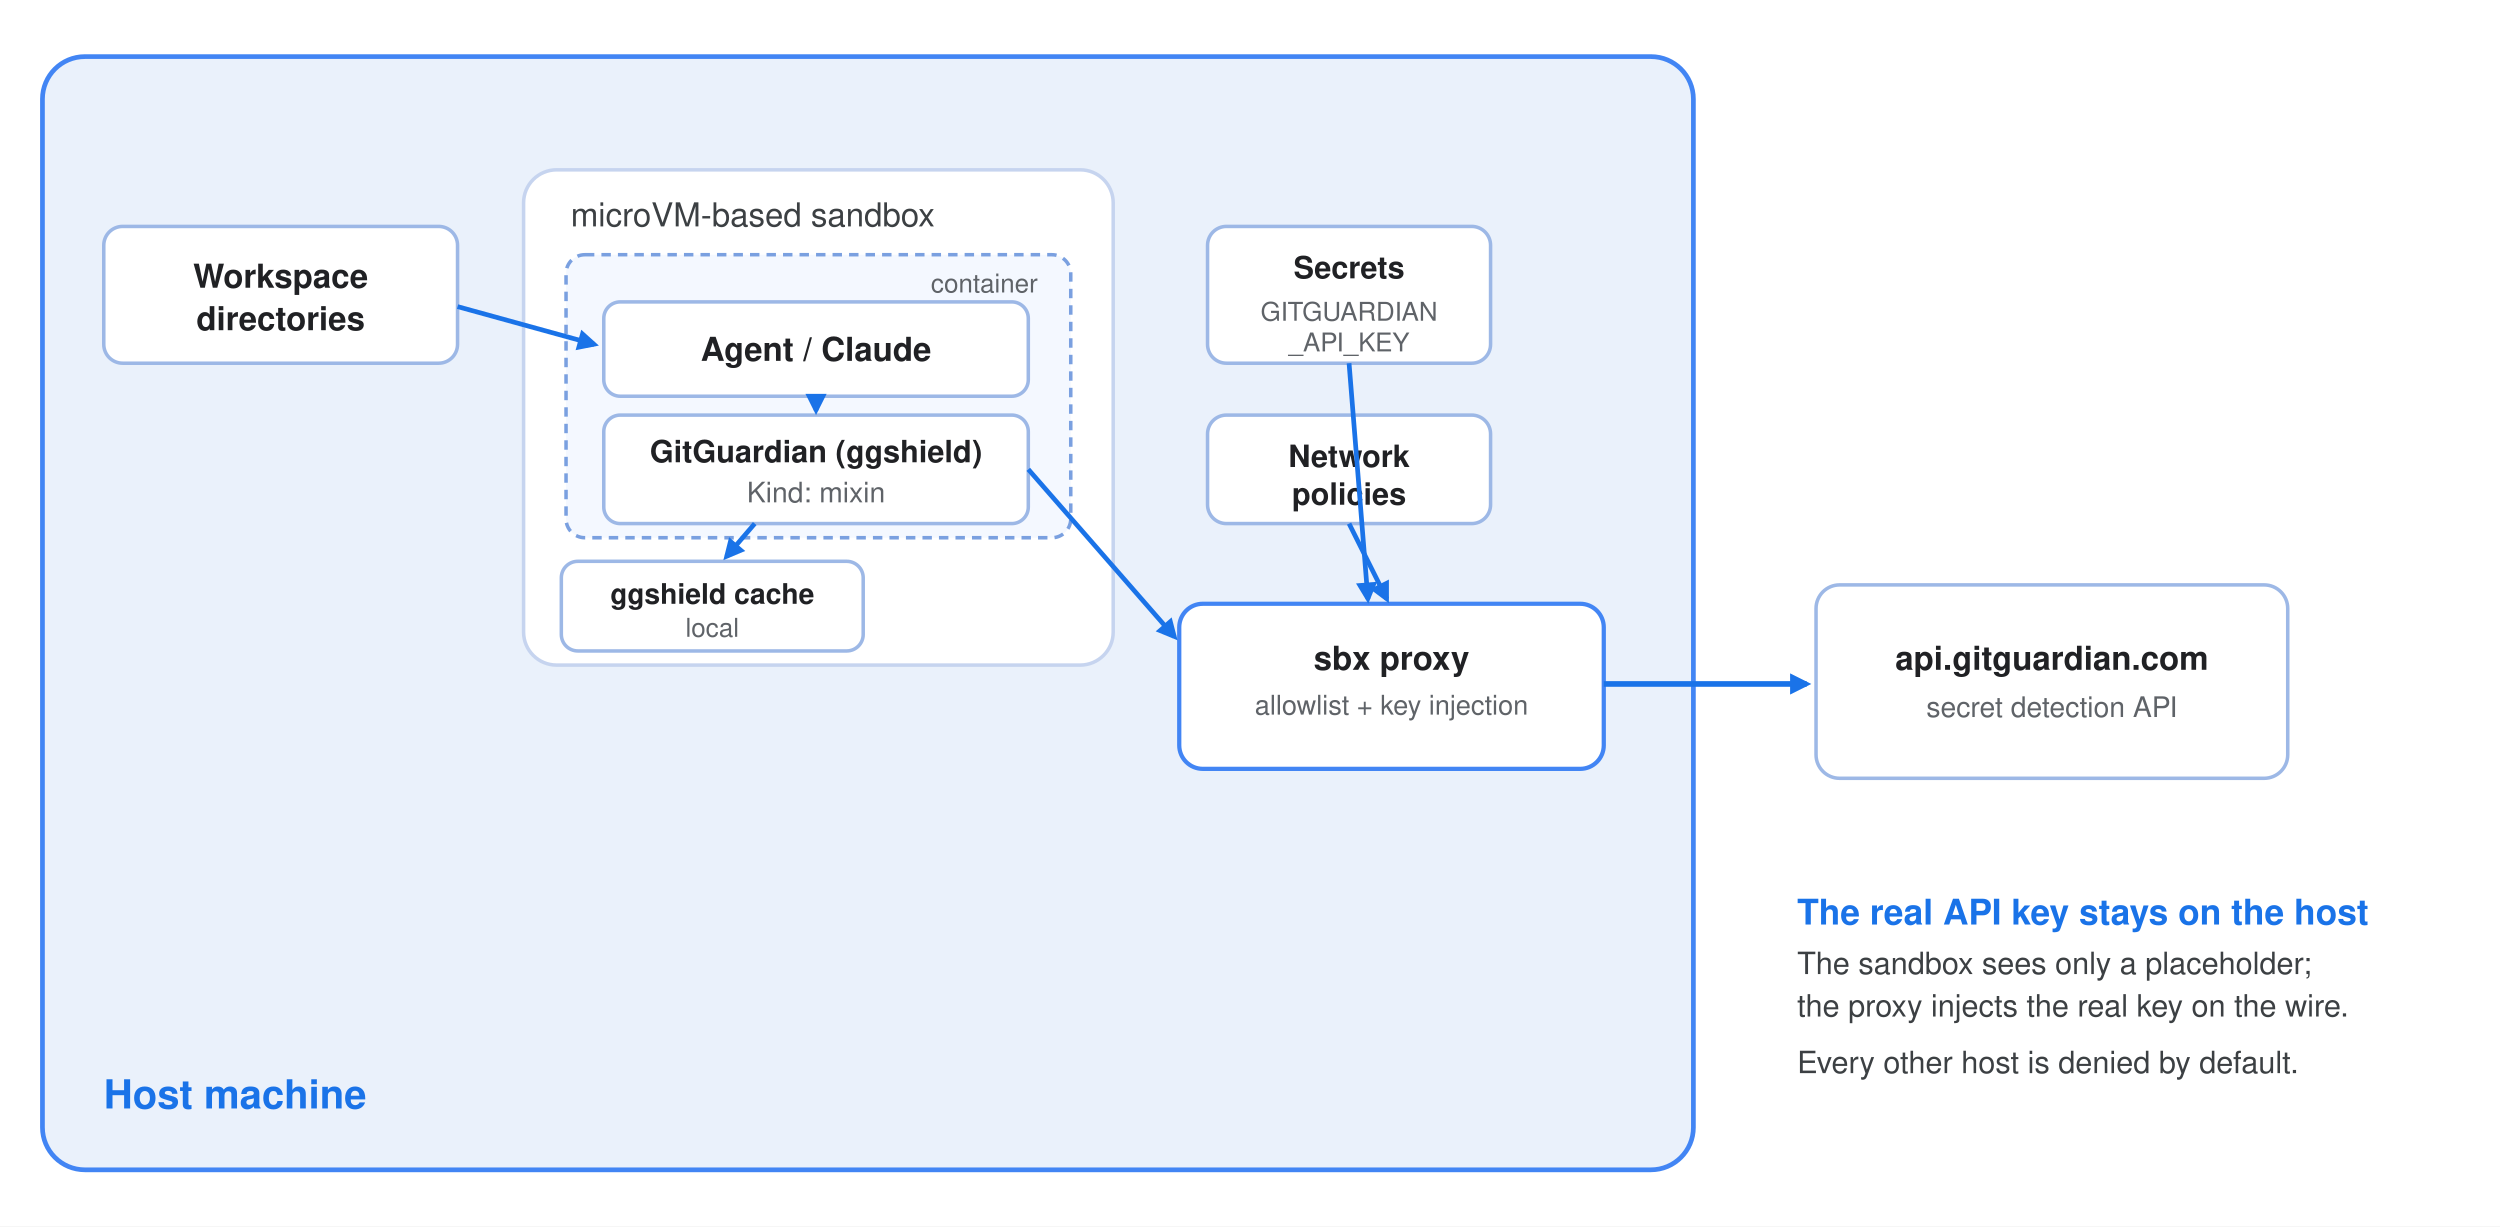
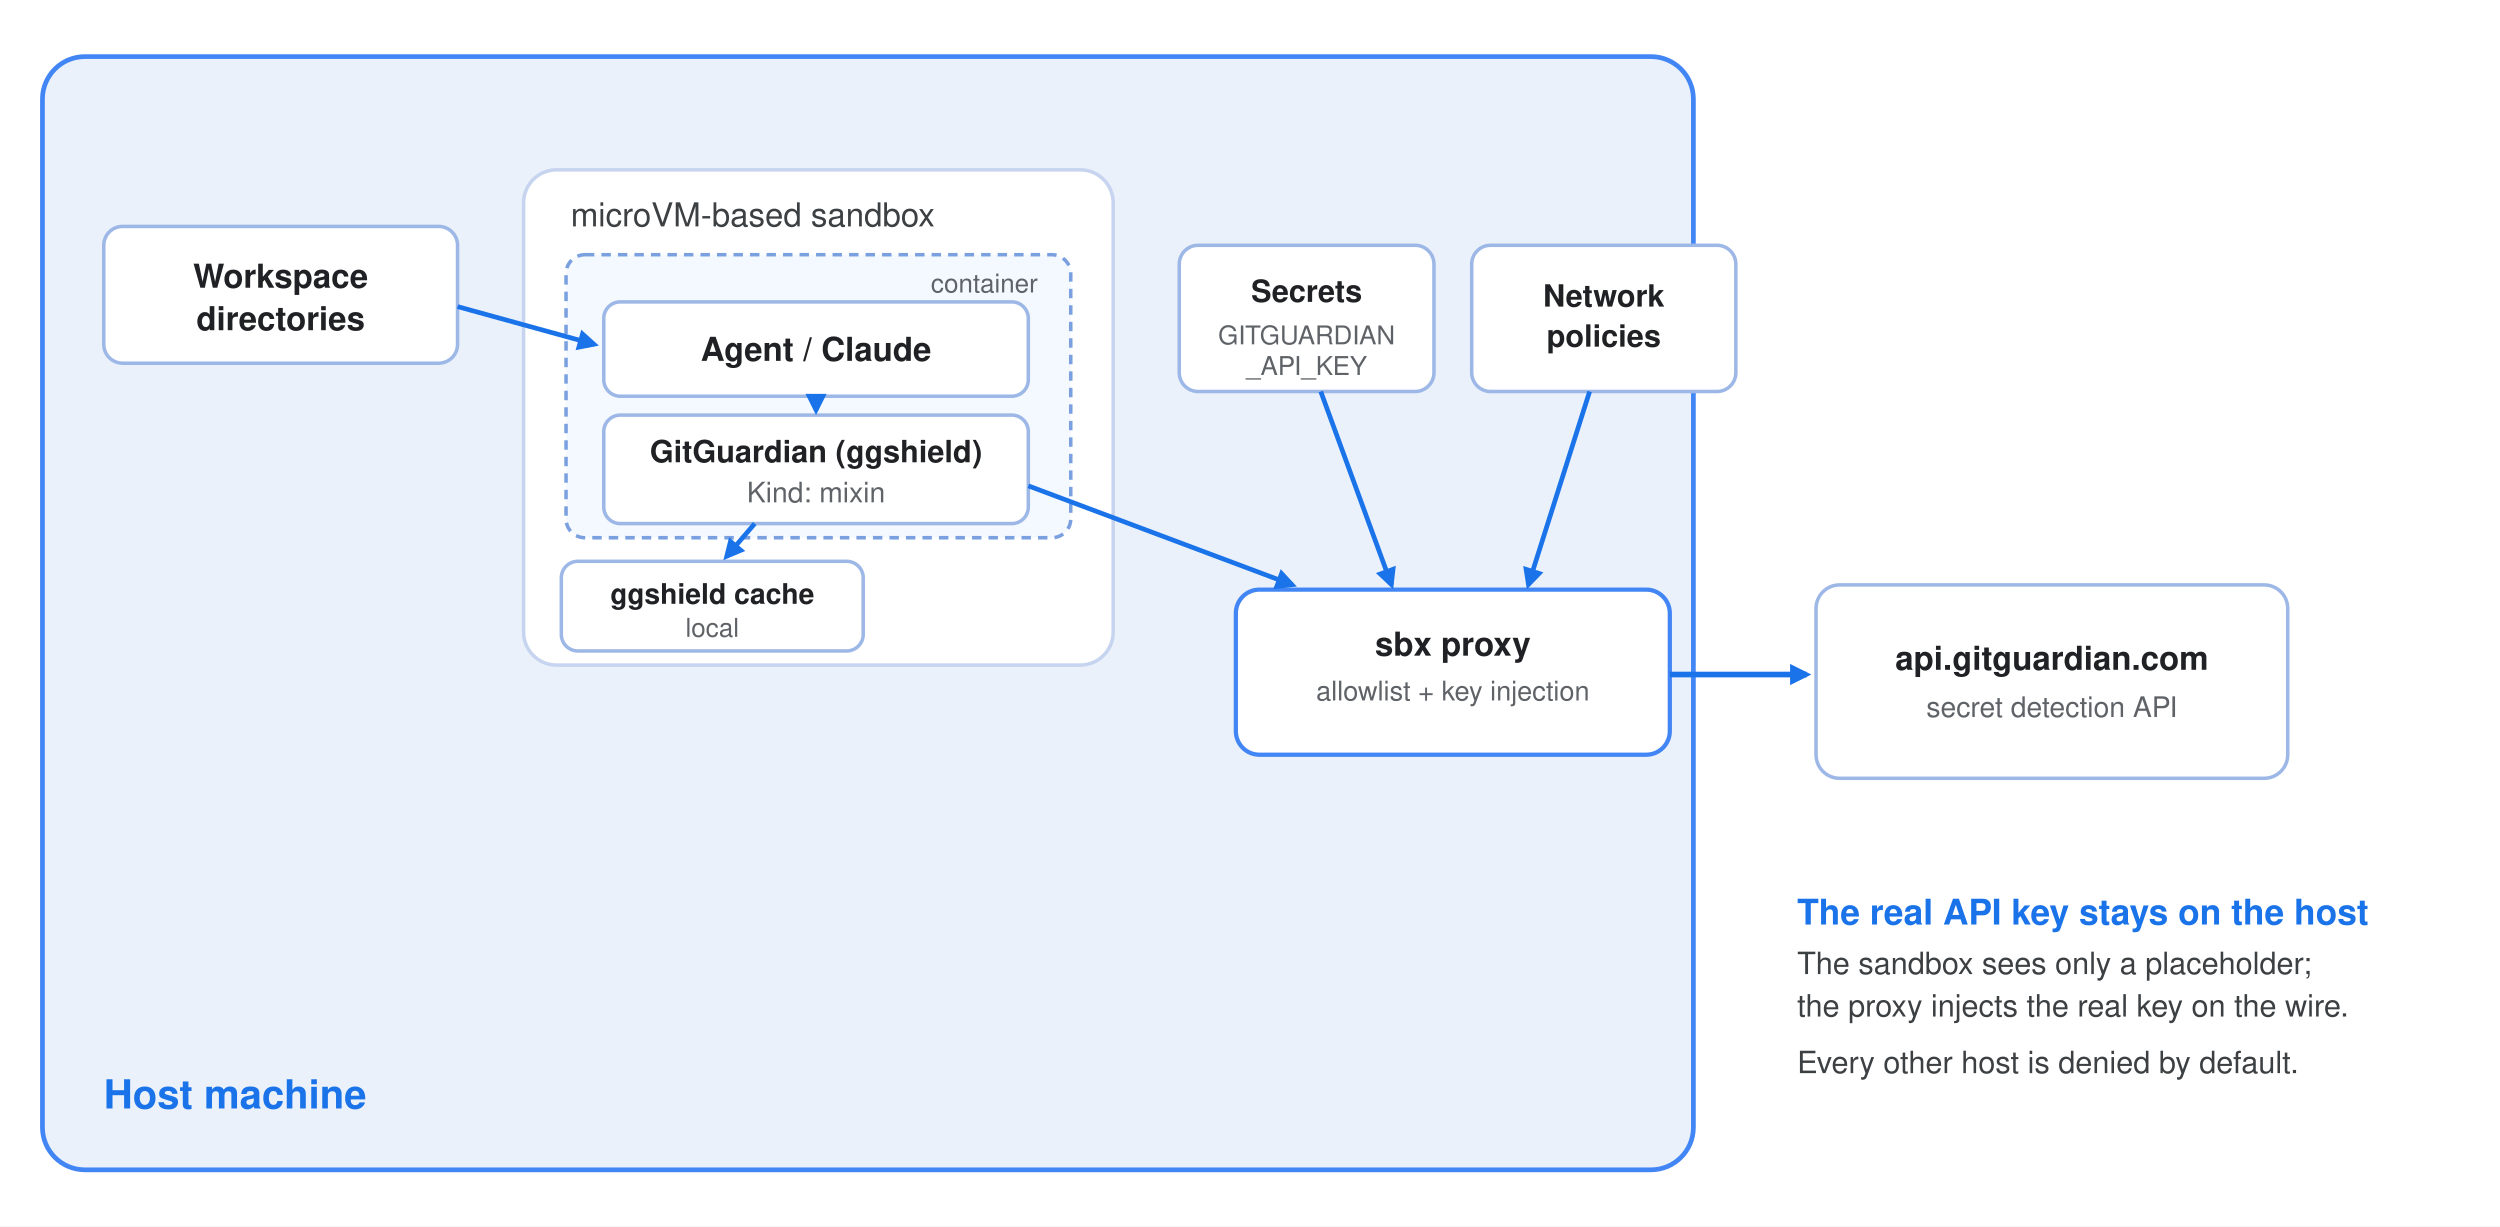
<svg xmlns="http://www.w3.org/2000/svg" width="1060" height="520" viewBox="0 0 1060 520" font-family="Helvetica, Arial, sans-serif">
  <defs>
    <marker id="arrow" markerWidth="9" markerHeight="9" refX="7" refY="4.5" orient="auto" markerUnits="userSpaceOnUse">
      <path d="M0,0 L9,4.5 L0,9 z" fill="#1a73e8" />
    </marker>
  </defs>
  <rect width="1060" height="520" fill="#ffffff" />
  <rect x="18" y="24" width="700" height="472" rx="18" fill="#eaf1fb" stroke="#4285f4" stroke-width="2" />
  <text x="44" y="470" fill="#1a73e8" font-size="17" font-weight="bold">Host machine</text>
  <rect x="44" y="96" width="150" height="58" rx="8" fill="#ffffff" stroke="#9db8e6" stroke-width="1.5" />
  <text x="119" y="122" fill="#202124" font-size="14" font-weight="bold" text-anchor="middle">Workspace</text>
  <text x="119" y="140" fill="#202124" font-size="14" font-weight="bold" text-anchor="middle">directories</text>
  <rect x="222" y="72" width="250" height="210" rx="14" fill="#ffffff" stroke="#c6d4ef" stroke-width="1.5" />
  <text x="242" y="96" fill="#3c4043" font-size="14">microVM-based sandbox</text>
  <rect x="240" y="108" width="214" height="120" rx="8" fill="#f4f8ff" stroke="#7aa0e0" stroke-width="1.5" stroke-dasharray="4 3" />
  <text x="440" y="124" fill="#5f6368" font-size="11" text-anchor="end">container</text>
  <rect x="256" y="128" width="180" height="40" rx="7" fill="#ffffff" stroke="#9db8e6" stroke-width="1.5" />
  <text x="346" y="153" fill="#202124" font-size="14" font-weight="bold" text-anchor="middle">Agent / Claude</text>
  <rect x="256" y="176" width="180" height="46" rx="7" fill="#ffffff" stroke="#9db8e6" stroke-width="1.5" />
  <text x="346" y="196" fill="#202124" font-size="13" font-weight="bold" text-anchor="middle">GitGuardian (ggshield)</text>
  <text x="346" y="213" fill="#5f6368" font-size="12" text-anchor="middle">Kind: mixin</text>
  <rect x="238" y="238" width="128" height="38" rx="7" fill="#ffffff" stroke="#9db8e6" stroke-width="1.5" />
  <text x="302" y="256" fill="#202124" font-size="12" font-weight="bold" text-anchor="middle">ggshield cache</text>
  <text x="302" y="270" fill="#5f6368" font-size="11" text-anchor="middle">local</text>
-   <rect x="512" y="96" width="120" height="58" rx="8" fill="#ffffff" stroke="#9db8e6" stroke-width="1.5" />
-   <text x="572" y="118" fill="#202124" font-size="13" font-weight="bold" text-anchor="middle">Secrets</text>
-   <text x="572" y="136" fill="#5f6368" font-size="11" text-anchor="middle">GITGUARDIAN</text>
-   <text x="572" y="149" fill="#5f6368" font-size="11" text-anchor="middle">_API_KEY</text>
-   <rect x="512" y="176" width="120" height="46" rx="8" fill="#ffffff" stroke="#9db8e6" stroke-width="1.5" />
-   <text x="572" y="198" fill="#202124" font-size="13" font-weight="bold" text-anchor="middle">Network</text>
-   <text x="572" y="214" fill="#202124" font-size="13" font-weight="bold" text-anchor="middle">policies</text>
-   <rect x="500" y="256" width="180" height="70" rx="10" fill="#ffffff" stroke="#4285f4" stroke-width="1.8" />
-   <text x="590" y="284" fill="#202124" font-size="14" font-weight="bold" text-anchor="middle">sbx proxy</text>
-   <text x="590" y="303" fill="#5f6368" font-size="11.5" text-anchor="middle">allowlist + key injection</text>
+   <rect x="500" y="104" width="108" height="62" rx="8" fill="#ffffff" stroke="#9db8e6" stroke-width="1.5" />
+   <text x="554" y="128" fill="#202124" font-size="13" font-weight="bold" text-anchor="middle">Secrets</text>
+   <text x="554" y="146" fill="#5f6368" font-size="11" text-anchor="middle">GITGUARDIAN</text>
+   <text x="554" y="159" fill="#5f6368" font-size="11" text-anchor="middle">_API_KEY</text>
+   <rect x="624" y="104" width="112" height="62" rx="8" fill="#ffffff" stroke="#9db8e6" stroke-width="1.5" />
+   <text x="680" y="130" fill="#202124" font-size="13" font-weight="bold" text-anchor="middle">Network</text>
+   <text x="680" y="147" fill="#202124" font-size="13" font-weight="bold" text-anchor="middle">policies</text>
+   <rect x="524" y="250" width="184" height="70" rx="10" fill="#ffffff" stroke="#4285f4" stroke-width="1.8" />
+   <text x="616" y="278" fill="#202124" font-size="14" font-weight="bold" text-anchor="middle">sbx proxy</text>
+   <text x="616" y="297" fill="#5f6368" font-size="11.5" text-anchor="middle">allowlist + key injection</text>
  <rect x="770" y="248" width="200" height="82" rx="10" fill="#ffffff" stroke="#9db8e6" stroke-width="1.5" />
  <text x="870" y="284" fill="#202124" font-size="14" font-weight="bold" text-anchor="middle">api.gitguardian.com</text>
  <text x="870" y="304" fill="#5f6368" font-size="12" text-anchor="middle">secret detection API</text>
  <line x1="194" y1="130" x2="252" y2="146" stroke="#1a73e8" stroke-width="2" marker-end="url(#arrow)" />
  <line x1="346" y1="168" x2="346" y2="174" stroke="#1a73e8" stroke-width="2" marker-end="url(#arrow)" />
  <line x1="320" y1="222" x2="308" y2="236" stroke="#1a73e8" stroke-width="2" marker-end="url(#arrow)" />
-   <line x1="572" y1="154" x2="580" y2="254" stroke="#1a73e8" stroke-width="2" marker-end="url(#arrow)" />
-   <line x1="572" y1="222" x2="588" y2="254" stroke="#1a73e8" stroke-width="2" marker-end="url(#arrow)" />
-   <line x1="436" y1="199" x2="498" y2="270" stroke="#1a73e8" stroke-width="2" marker-end="url(#arrow)" />
-   <line x1="680" y1="290" x2="766" y2="290" stroke="#1a73e8" stroke-width="2.4" marker-end="url(#arrow)" />
+   <line x1="560" y1="166" x2="590" y2="248" stroke="#1a73e8" stroke-width="2" marker-end="url(#arrow)" />
+   <line x1="674" y1="166" x2="648" y2="248" stroke="#1a73e8" stroke-width="2" marker-end="url(#arrow)" />
+   <line x1="436" y1="206" x2="548" y2="248" stroke="#1a73e8" stroke-width="2" marker-end="url(#arrow)" />
+   <line x1="708" y1="286" x2="766" y2="286" stroke="#1a73e8" stroke-width="2.4" marker-end="url(#arrow)" />
  <text x="762" y="392" fill="#1a73e8" font-size="15" font-weight="bold">The real API key stays on the host</text>
  <text x="762" y="413" fill="#3c4043" font-size="13">The sandbox sees only a placeholder;</text>
  <text x="762" y="431" fill="#3c4043" font-size="13">the proxy injects the real key on the wire.</text>
  <text x="762" y="455" fill="#3c4043" font-size="13">Every other host is denied by default.</text>
</svg>
